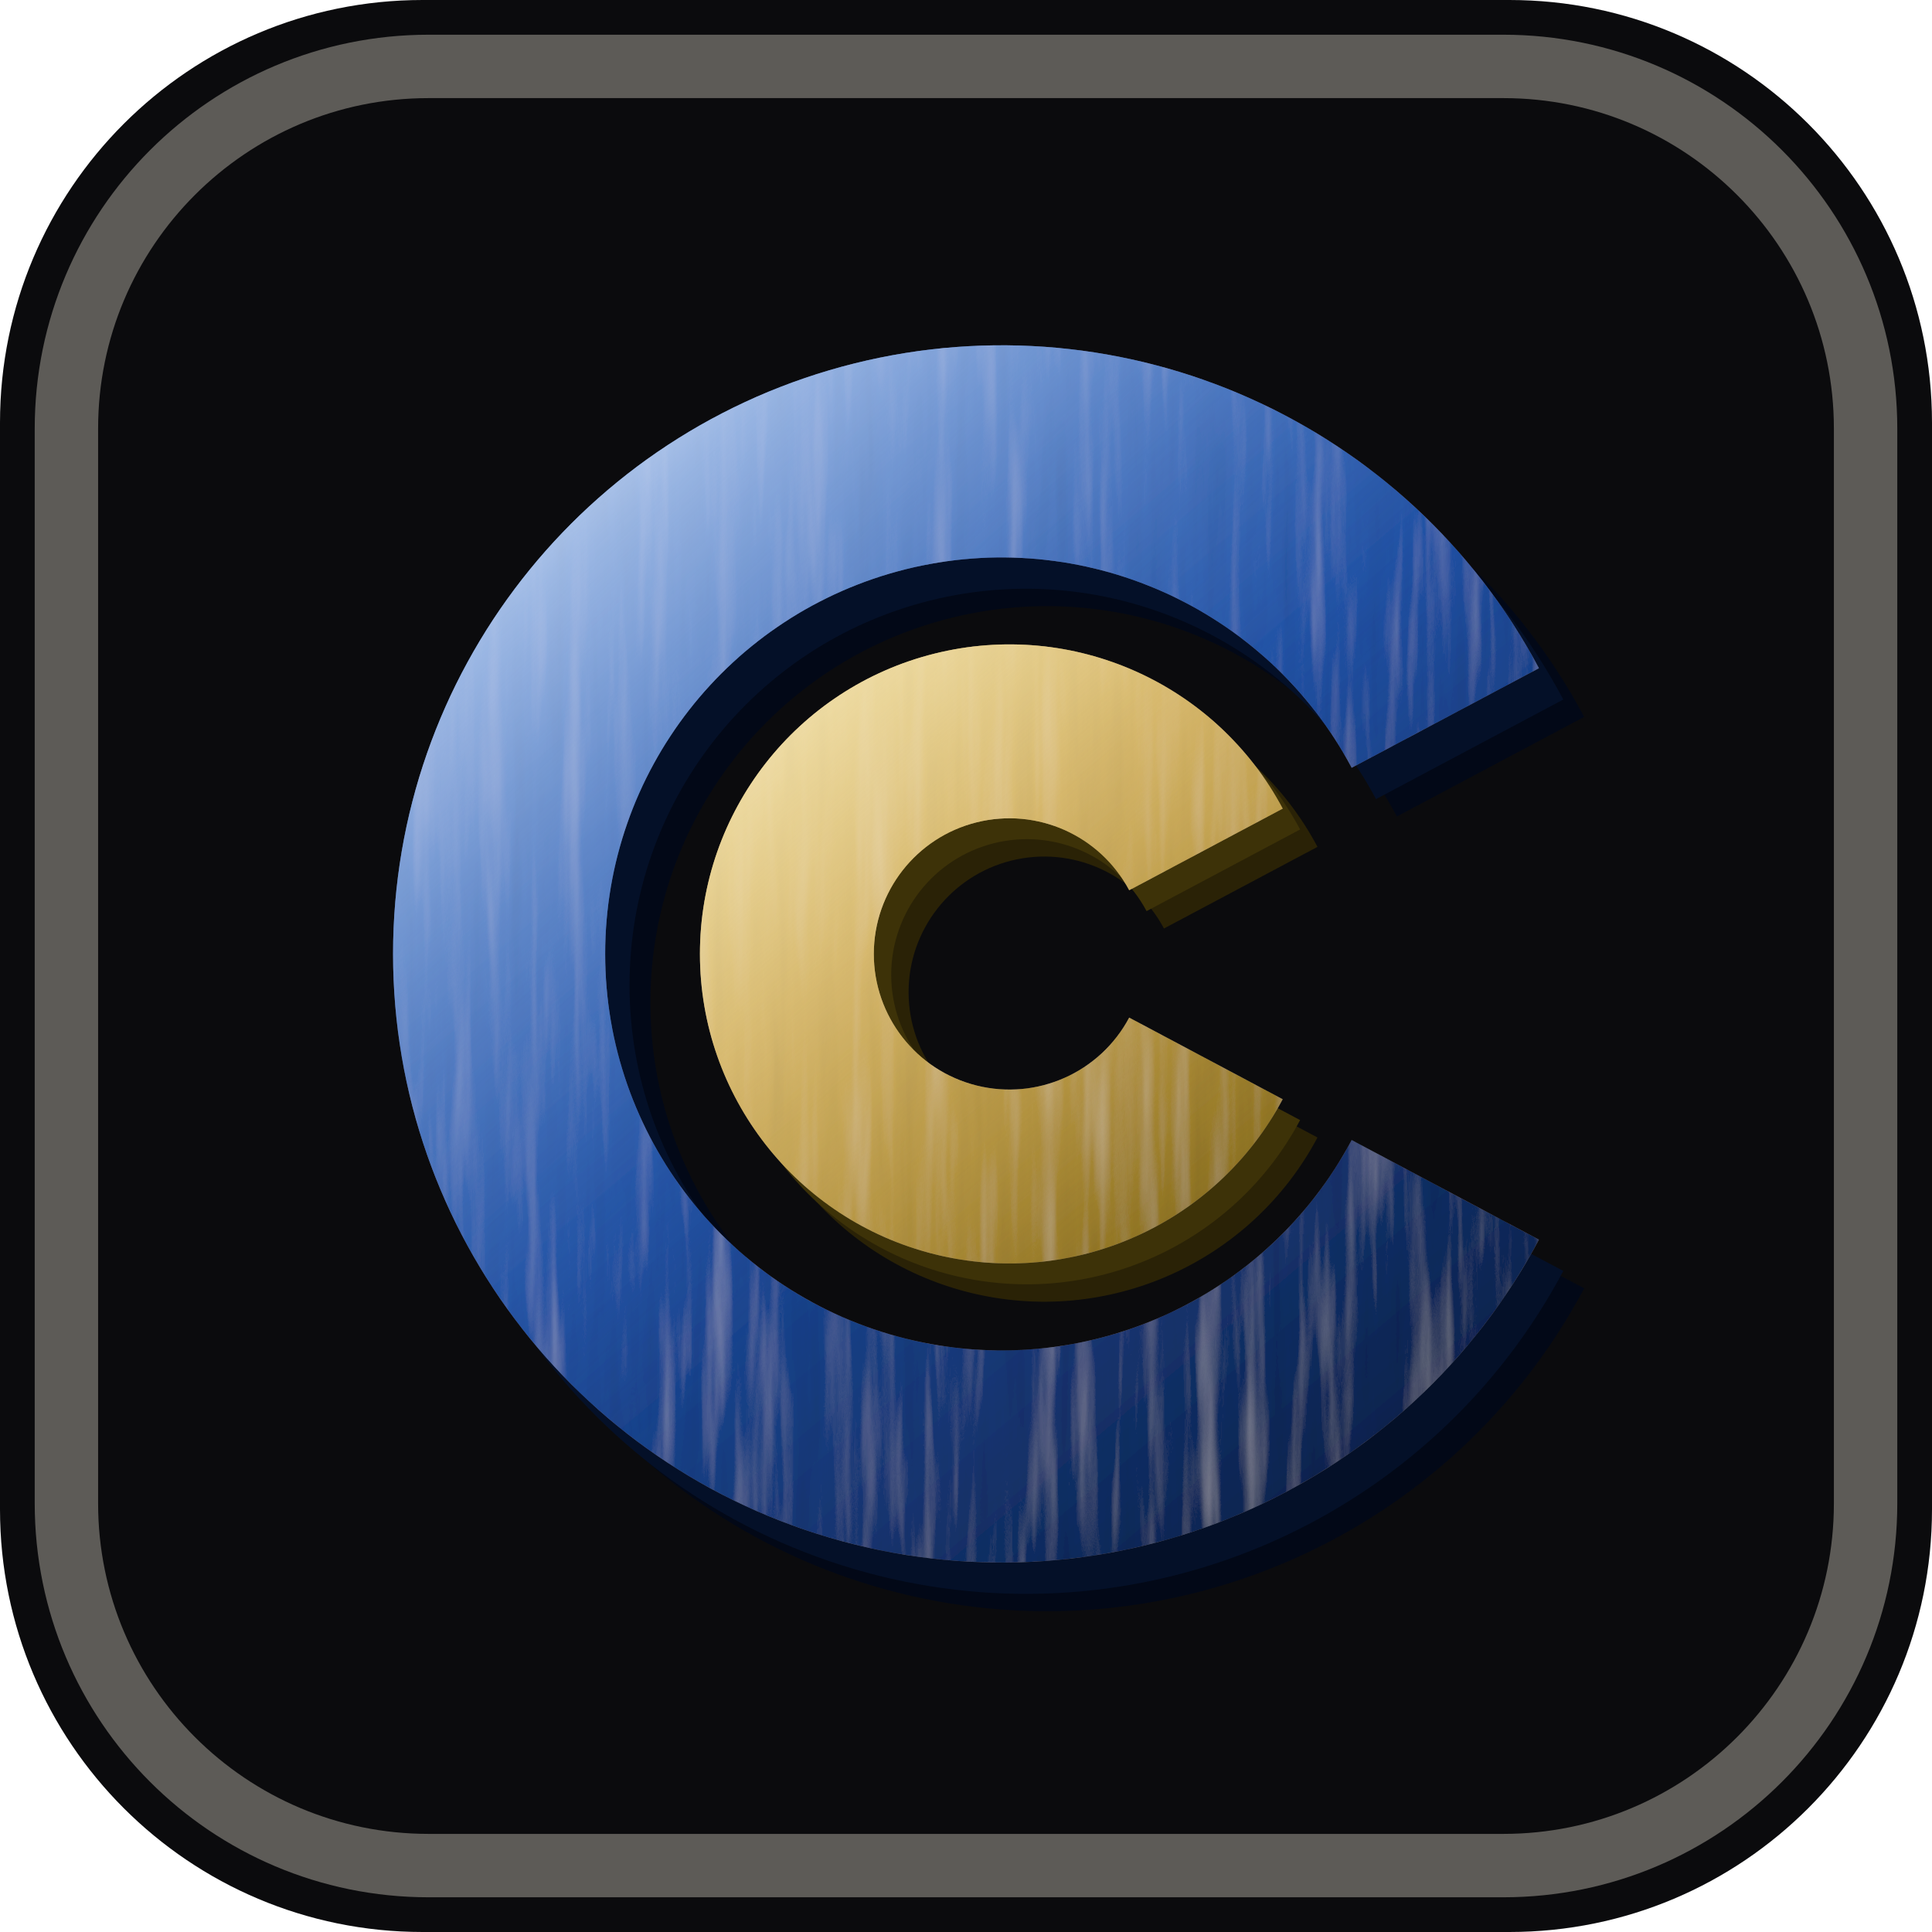
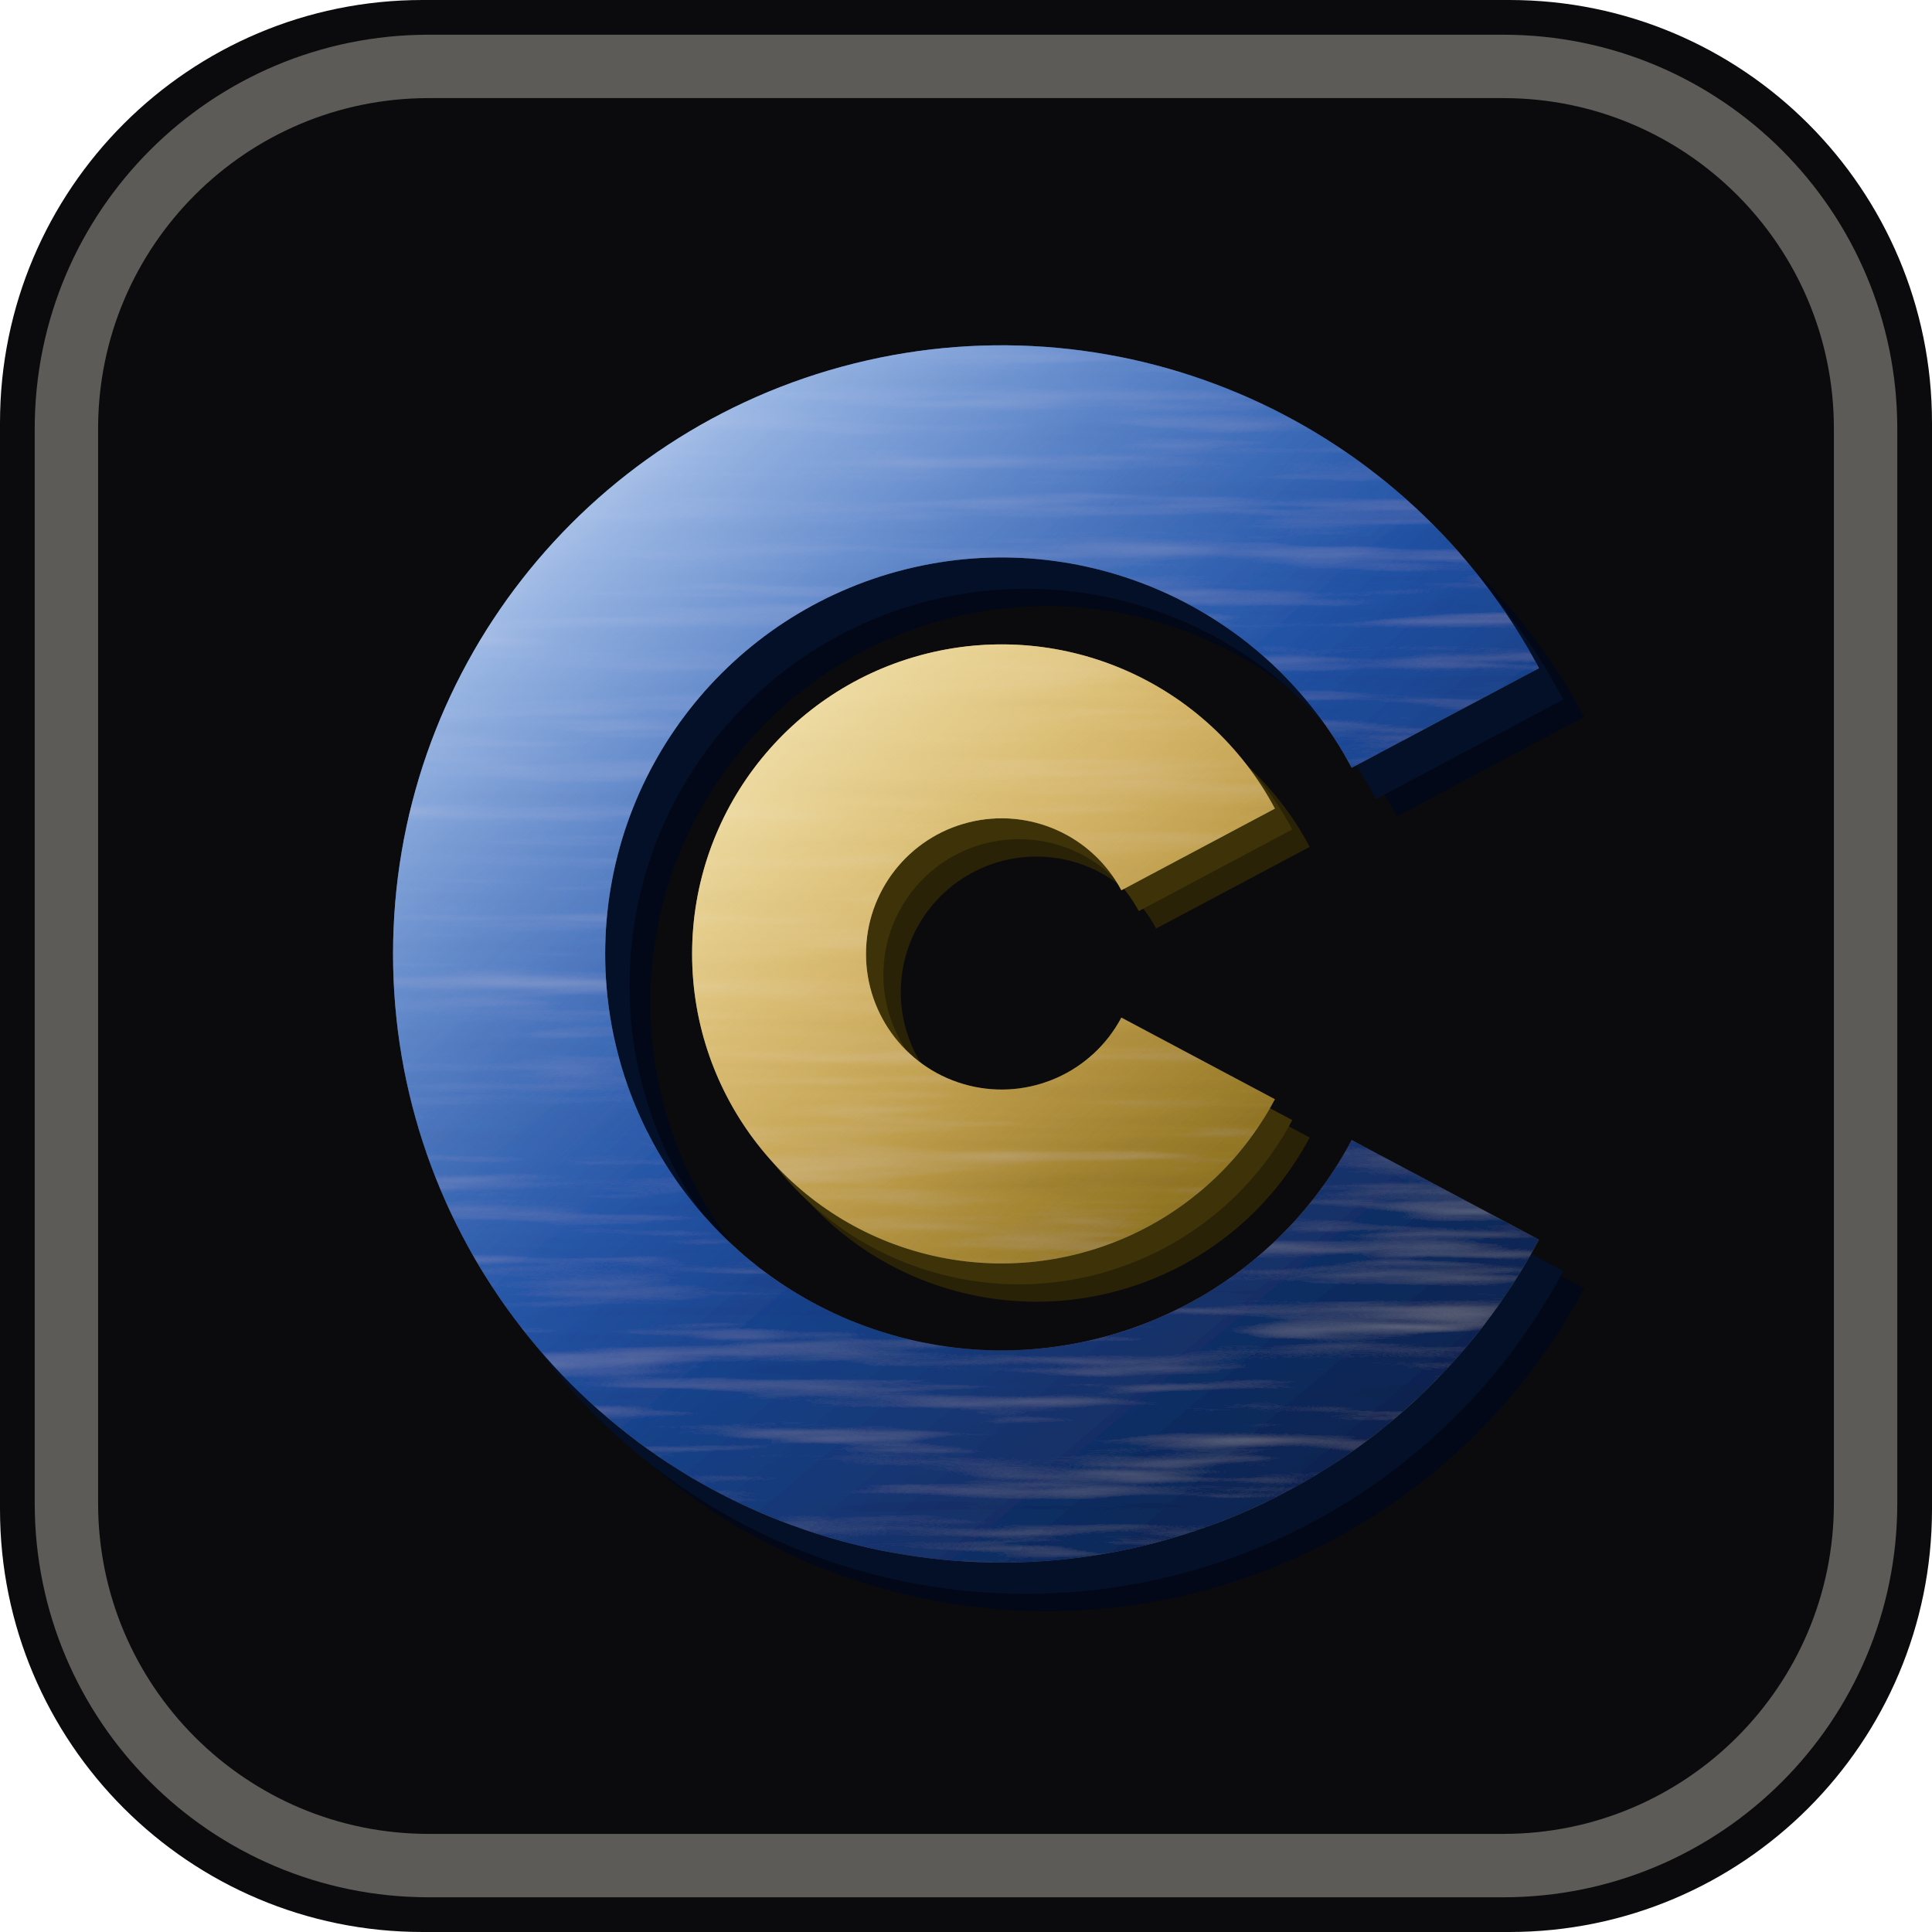
<svg xmlns="http://www.w3.org/2000/svg" viewBox="0 0 32 32" fill="none">
  <defs>
    <linearGradient id="f-blue" x1="18" y1="12" x2="82" y2="88" gradientUnits="userSpaceOnUse">
      <stop offset="0%" stop-color="#c5dcff" />
      <stop offset="18%" stop-color="#4d82d6" />
      <stop offset="48%" stop-color="#1e4fa3" />
      <stop offset="100%" stop-color="#071433" />
    </linearGradient>
    <linearGradient id="f-blue-hi" x1="22" y1="16" x2="58" y2="54" gradientUnits="userSpaceOnUse">
      <stop offset="0%" stop-color="#eef5ff" stop-opacity=".9" />
      <stop offset="100%" stop-color="#1e4fa3" stop-opacity="0" />
    </linearGradient>
    <linearGradient id="f-gold" x1="28" y1="20" x2="78" y2="82" gradientUnits="userSpaceOnUse">
      <stop offset="0%" stop-color="#fff6d2" />
      <stop offset="16%" stop-color="#edd078" />
      <stop offset="42%" stop-color="#c9a34a" />
      <stop offset="72%" stop-color="#8b7020" />
      <stop offset="100%" stop-color="#4a3c0c" />
    </linearGradient>
    <linearGradient id="f-gold-hi" x1="36" y1="26" x2="68" y2="62" gradientUnits="userSpaceOnUse">
      <stop offset="0%" stop-color="#fff8d8" stop-opacity=".95" />
      <stop offset="100%" stop-color="#c9a34a" stop-opacity="0" />
    </linearGradient>
    <filter id="f-brush" x="-8%" y="-8%" width="116%" height="116%">
-       <feTurbulence type="fractalNoise" baseFrequency="0.85 0.06" numOctaves="3" seed="3" result="noise" />
+       <feTurbulence type="fractalNoise" baseFrequency="0.06 0.8" numOctaves="3" seed="3" result="noise" />
      <feColorMatrix type="saturate" values="0" in="noise" result="gray" />
      <feComponentTransfer in="gray" result="grain">
-         <feFuncA type="linear" slope="0.42" />
+         <feFuncA type="linear" slope="0.28" />
      </feComponentTransfer>
      <feComposite in="grain" in2="SourceAlpha" operator="in" result="clipped" />
      <feBlend in="SourceGraphic" in2="clipped" mode="overlay" />
    </filter>
    <filter id="f-paper" x="0" y="0" width="100%" height="100%">
      <feTurbulence type="fractalNoise" baseFrequency="1.15" numOctaves="2" seed="11" result="n" />
      <feColorMatrix type="saturate" values="0" in="n" result="g" />
      <feComponentTransfer in="g" result="grain">
        <feFuncA type="linear" slope="0.12" />
      </feComponentTransfer>
      <feBlend in="SourceGraphic" in2="grain" mode="multiply" />
    </filter>
    <radialGradient id="f-vignette" cx="50%" cy="38%" r="62%">
      <stop offset="0%" stop-color="#1a1a1f" />
      <stop offset="100%" stop-color="#0b0b0d" />
    </radialGradient>
    <linearGradient id="f-flare" x1="0" y1="0" x2="1" y2="0">
      <stop offset="0%" stop-color="#c9a34a" stop-opacity="0" />
      <stop offset="50%" stop-color="#f0d27a" stop-opacity="1" />
      <stop offset="100%" stop-color="#c9a34a" stop-opacity="0" />
    </linearGradient>
    <filter id="f-flare-glow" x="-40%" y="-400%" width="180%" height="900%">
      <feGaussianBlur stdDeviation="2.4" />
    </filter>
  </defs>
  <rect width="32" height="32" rx="7" fill="#0b0b0d" />
  <rect x="1.1" y="1.1" width="29.8" height="29.8" rx="6" stroke="#d7d2c6" stroke-width="1.05" stroke-opacity=".4" />
  <g transform="translate(1.6 1.4) scale(0.288)">
    <path fill="#020817" d="M82.952 33.568 A35 35 0 1 0 82.952 66.432 L72.18 60.704 A22.8 22.8 0 1 1 72.18 39.296 Z" transform="translate(2.6 2.8)" />
    <path fill="#041028" d="M82.952 33.568 A35 35 0 1 0 82.952 66.432 L72.18 60.704 A22.8 22.8 0 1 1 72.18 39.296 Z" transform="translate(1.4 1.8)" />
    <path fill="url(#f-blue)" d="M82.952 33.568 A35 35 0 1 0 82.952 66.432 L72.18 60.704 A22.8 22.8 0 1 1 72.18 39.296 Z" filter="url(#f-brush)" />
    <path fill="url(#f-blue-hi)" d="M82.952 33.568 A35 35 0 1 0 82.952 66.432 L72.18 60.704 A22.8 22.8 0 1 1 72.18 39.296 Z" />
-     <path fill="#2a2206" d="M68.215 41.643 A17.8 17.8 0 1 0 68.215 58.357 L59.385 53.662 A7.8 7.8 0 1 1 59.385 46.338 Z" transform="translate(2 2.2)" />
-     <path fill="#3d3208" d="M68.215 41.643 A17.8 17.8 0 1 0 68.215 58.357 L59.385 53.662 A7.8 7.8 0 1 1 59.385 46.338 Z" transform="translate(1 1.2)" />
-     <path fill="url(#f-gold)" d="M68.215 41.643 A17.8 17.8 0 1 0 68.215 58.357 L59.385 53.662 A7.8 7.8 0 1 1 59.385 46.338 Z" filter="url(#f-brush)" />
-     <path fill="url(#f-gold-hi)" d="M68.215 41.643 A17.8 17.8 0 1 0 68.215 58.357 L59.385 53.662 A7.8 7.8 0 1 1 59.385 46.338 Z" />
+     <path fill="#2a2206" d="M67.765 41.643 A17.8 17.8 0 1 0 67.765 58.357 L58.935 53.662 A7.8 7.8 0 1 1 58.935 46.338 Z" transform="translate(2 2.2)" />
+     <path fill="#3d3208" d="M67.765 41.643 A17.8 17.8 0 1 0 67.765 58.357 L58.935 53.662 A7.8 7.8 0 1 1 58.935 46.338 Z" transform="translate(1 1.2)" />
+     <path fill="url(#f-gold)" d="M67.765 41.643 A17.8 17.8 0 1 0 67.765 58.357 L58.935 53.662 A7.8 7.8 0 1 1 58.935 46.338 Z" filter="url(#f-brush)" />
+     <path fill="url(#f-gold-hi)" d="M67.765 41.643 A17.8 17.8 0 1 0 67.765 58.357 L58.935 53.662 A7.8 7.8 0 1 1 58.935 46.338 Z" />
  </g>
</svg>
